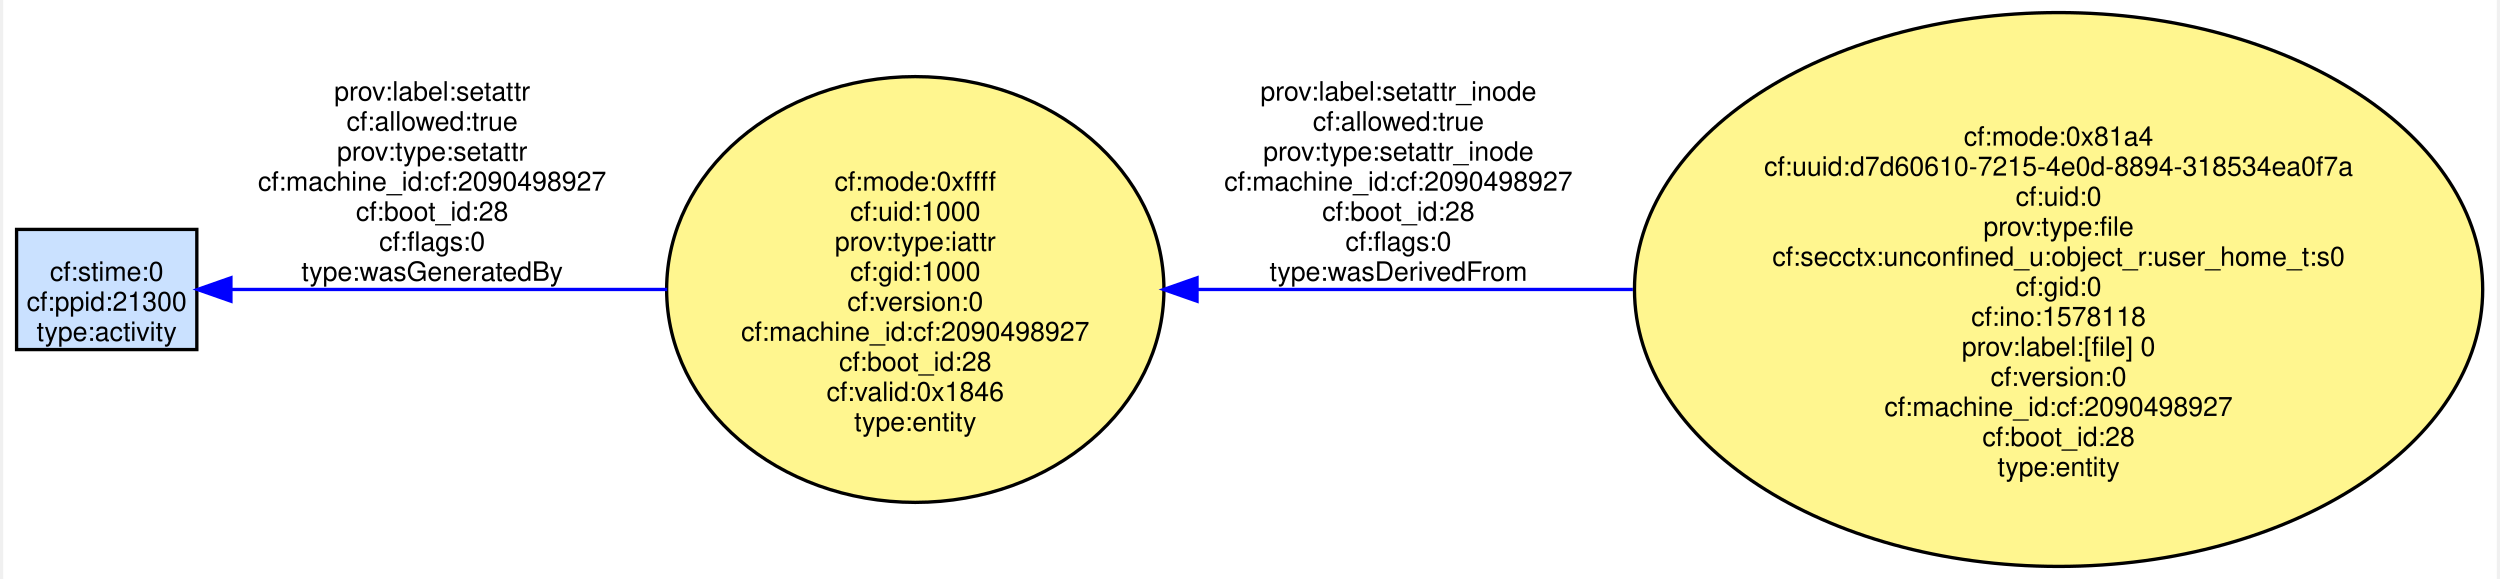
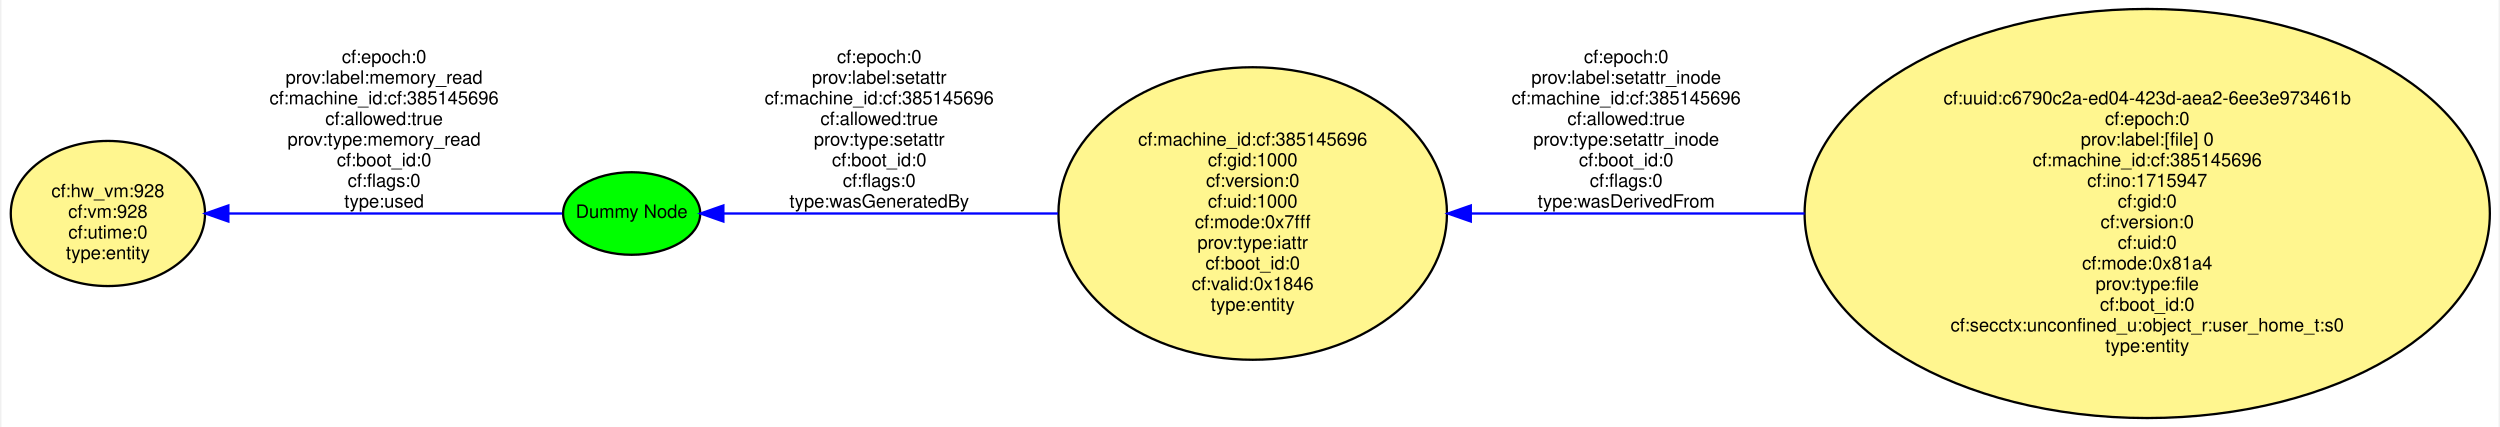
- <svg xmlns="http://www.w3.org/2000/svg" width="747pt" height="173pt" viewBox="0.00 0.00 747.05 173.46">
-   <g id="graph0" class="graph" transform="scale(1 1) rotate(0) translate(4 169.463)">
-     <polygon fill="#ffffff" stroke="transparent" points="-4,4 -4,-169.463 743.051,-169.463 743.051,4 -4,4" />
+ <svg xmlns="http://www.w3.org/2000/svg" width="1089pt" height="186pt" viewBox="0.00 0.00 1088.86 186.19">
+   <g id="graph0" class="graph" transform="scale(1 1) rotate(0) translate(4 182.1909)">
+     <polygon fill="#ffffff" stroke="transparent" points="-4,4 -4,-182.191 1084.86,-182.191 1084.86,4 -4,4" />
    <g id="node1" class="node">
-       <polygon fill="#cae1ff" stroke="#000000" points="54,-100.731 0,-100.731 0,-64.731 54,-64.731 54,-100.731" />
-       <text text-anchor="middle" x="27" y="-85.332" font-family="Helvetica,sans-Serif" font-size="8.00" fill="#000000">cf:stime:0</text>
-       <text text-anchor="middle" x="27" y="-76.332" font-family="Helvetica,sans-Serif" font-size="8.00" fill="#000000">cf:ppid:21300</text>
-       <text text-anchor="middle" x="27" y="-67.332" font-family="Helvetica,sans-Serif" font-size="8.00" fill="#000000">type:activity</text>
+       <ellipse fill="#fff68f" stroke="#000000" cx="42.426" cy="-89.096" rx="42.353" ry="31.641" />
+       <text text-anchor="middle" x="42.426" y="-96.195" font-family="Helvetica,sans-Serif" font-size="8.00" fill="#000000">cf:hw_vm:928</text>
+       <text text-anchor="middle" x="42.426" y="-87.195" font-family="Helvetica,sans-Serif" font-size="8.00" fill="#000000">cf:vm:928</text>
+       <text text-anchor="middle" x="42.426" y="-78.195" font-family="Helvetica,sans-Serif" font-size="8.00" fill="#000000">cf:utime:0</text>
+       <text text-anchor="middle" x="42.426" y="-69.195" font-family="Helvetica,sans-Serif" font-size="8.00" fill="#000000">type:entity</text>
    </g>
    <g id="node2" class="node">
-       <ellipse fill="#fff68f" stroke="#000000" cx="269.246" cy="-82.731" rx="74.493" ry="63.779" />
-       <text text-anchor="middle" x="269.246" y="-112.332" font-family="Helvetica,sans-Serif" font-size="8.00" fill="#000000">cf:mode:0xffff</text>
-       <text text-anchor="middle" x="269.246" y="-103.332" font-family="Helvetica,sans-Serif" font-size="8.00" fill="#000000">cf:uid:1000</text>
-       <text text-anchor="middle" x="269.246" y="-94.332" font-family="Helvetica,sans-Serif" font-size="8.00" fill="#000000">prov:type:iattr</text>
-       <text text-anchor="middle" x="269.246" y="-85.332" font-family="Helvetica,sans-Serif" font-size="8.00" fill="#000000">cf:gid:1000</text>
-       <text text-anchor="middle" x="269.246" y="-76.332" font-family="Helvetica,sans-Serif" font-size="8.00" fill="#000000">cf:version:0</text>
-       <text text-anchor="middle" x="269.246" y="-67.332" font-family="Helvetica,sans-Serif" font-size="8.00" fill="#000000">cf:machine_id:cf:2090498927</text>
-       <text text-anchor="middle" x="269.246" y="-58.331" font-family="Helvetica,sans-Serif" font-size="8.00" fill="#000000">cf:boot_id:28</text>
-       <text text-anchor="middle" x="269.246" y="-49.331" font-family="Helvetica,sans-Serif" font-size="8.00" fill="#000000">cf:valid:0x1846</text>
-       <text text-anchor="middle" x="269.246" y="-40.331" font-family="Helvetica,sans-Serif" font-size="8.00" fill="#000000">type:entity</text>
+       <ellipse fill="#fff68f" stroke="#000000" cx="541.608" cy="-89.096" rx="84.706" ry="63.779" />
+       <text text-anchor="middle" x="541.608" y="-118.695" font-family="Helvetica,sans-Serif" font-size="8.00" fill="#000000">cf:machine_id:cf:385145696</text>
+       <text text-anchor="middle" x="541.608" y="-109.695" font-family="Helvetica,sans-Serif" font-size="8.00" fill="#000000">cf:gid:1000</text>
+       <text text-anchor="middle" x="541.608" y="-100.695" font-family="Helvetica,sans-Serif" font-size="8.00" fill="#000000">cf:version:0</text>
+       <text text-anchor="middle" x="541.608" y="-91.695" font-family="Helvetica,sans-Serif" font-size="8.00" fill="#000000">cf:uid:1000</text>
+       <text text-anchor="middle" x="541.608" y="-82.695" font-family="Helvetica,sans-Serif" font-size="8.00" fill="#000000">cf:mode:0x7fff</text>
+       <text text-anchor="middle" x="541.608" y="-73.695" font-family="Helvetica,sans-Serif" font-size="8.00" fill="#000000">prov:type:iattr</text>
+       <text text-anchor="middle" x="541.608" y="-64.695" font-family="Helvetica,sans-Serif" font-size="8.00" fill="#000000">cf:boot_id:0</text>
+       <text text-anchor="middle" x="541.608" y="-55.696" font-family="Helvetica,sans-Serif" font-size="8.00" fill="#000000">cf:valid:0x1846</text>
+       <text text-anchor="middle" x="541.608" y="-46.696" font-family="Helvetica,sans-Serif" font-size="8.00" fill="#000000">type:entity</text>
+     </g>
+     <g id="node4" class="node">
+       <ellipse fill="#00ff00" stroke="#000000" cx="270.804" cy="-89.096" rx="29.902" ry="18" />
+       <text text-anchor="middle" x="270.804" y="-87.195" font-family="Helvetica,sans-Serif" font-size="8.00" fill="#000000">Dummy Node</text>
+     </g>
+     <g id="edge2" class="edge">
+       <path fill="none" stroke="#0000ff" d="M456.667,-89.096C408.035,-89.096 349.269,-89.096 311.016,-89.096" />
+       <polygon fill="#0000ff" stroke="#0000ff" points="310.796,-85.596 300.796,-89.096 310.796,-92.596 310.796,-85.596" />
+       <text text-anchor="middle" x="378.755" y="-154.696" font-family="Helvetica,sans-Serif" font-size="8.00" fill="#000000">cf:epoch:0</text>
+       <text text-anchor="middle" x="378.755" y="-145.696" font-family="Helvetica,sans-Serif" font-size="8.00" fill="#000000">prov:label:setattr</text>
+       <text text-anchor="middle" x="378.755" y="-136.696" font-family="Helvetica,sans-Serif" font-size="8.00" fill="#000000">cf:machine_id:cf:385145696</text>
+       <text text-anchor="middle" x="378.755" y="-127.695" font-family="Helvetica,sans-Serif" font-size="8.00" fill="#000000">cf:allowed:true</text>
+       <text text-anchor="middle" x="378.755" y="-118.695" font-family="Helvetica,sans-Serif" font-size="8.00" fill="#000000">prov:type:setattr</text>
+       <text text-anchor="middle" x="378.755" y="-109.695" font-family="Helvetica,sans-Serif" font-size="8.00" fill="#000000">cf:boot_id:0</text>
+       <text text-anchor="middle" x="378.755" y="-100.695" font-family="Helvetica,sans-Serif" font-size="8.00" fill="#000000">cf:flags:0</text>
+       <text text-anchor="middle" x="378.755" y="-91.695" font-family="Helvetica,sans-Serif" font-size="8.00" fill="#000000">type:wasGeneratedBy</text>
+     </g>
+     <g id="node3" class="node">
+       <ellipse fill="#fff68f" stroke="#000000" cx="931.66" cy="-89.096" rx="149.399" ry="89.191" />
+       <text text-anchor="middle" x="931.66" y="-136.696" font-family="Helvetica,sans-Serif" font-size="8.00" fill="#000000">cf:uuid:c6790c2a-ed04-423d-aea2-6ee3e973461b</text>
+       <text text-anchor="middle" x="931.66" y="-127.695" font-family="Helvetica,sans-Serif" font-size="8.00" fill="#000000">cf:epoch:0</text>
+       <text text-anchor="middle" x="931.66" y="-118.695" font-family="Helvetica,sans-Serif" font-size="8.00" fill="#000000">prov:label:[file] 0</text>
+       <text text-anchor="middle" x="931.66" y="-109.695" font-family="Helvetica,sans-Serif" font-size="8.00" fill="#000000">cf:machine_id:cf:385145696</text>
+       <text text-anchor="middle" x="931.66" y="-100.695" font-family="Helvetica,sans-Serif" font-size="8.00" fill="#000000">cf:ino:1715947</text>
+       <text text-anchor="middle" x="931.66" y="-91.695" font-family="Helvetica,sans-Serif" font-size="8.00" fill="#000000">cf:gid:0</text>
+       <text text-anchor="middle" x="931.66" y="-82.695" font-family="Helvetica,sans-Serif" font-size="8.00" fill="#000000">cf:version:0</text>
+       <text text-anchor="middle" x="931.66" y="-73.695" font-family="Helvetica,sans-Serif" font-size="8.00" fill="#000000">cf:uid:0</text>
+       <text text-anchor="middle" x="931.66" y="-64.695" font-family="Helvetica,sans-Serif" font-size="8.00" fill="#000000">cf:mode:0x81a4</text>
+       <text text-anchor="middle" x="931.66" y="-55.696" font-family="Helvetica,sans-Serif" font-size="8.00" fill="#000000">prov:type:file</text>
+       <text text-anchor="middle" x="931.66" y="-46.696" font-family="Helvetica,sans-Serif" font-size="8.00" fill="#000000">cf:boot_id:0</text>
+       <text text-anchor="middle" x="931.66" y="-37.696" font-family="Helvetica,sans-Serif" font-size="8.00" fill="#000000">cf:secctx:unconfined_u:object_r:user_home_t:s0</text>
+       <text text-anchor="middle" x="931.66" y="-28.695" font-family="Helvetica,sans-Serif" font-size="8.00" fill="#000000">type:entity</text>
+     </g>
+     <g id="edge3" class="edge">
+       <path fill="none" stroke="#0000ff" d="M782.25,-89.096C733.393,-89.096 680.489,-89.096 636.76,-89.096" />
+       <polygon fill="#0000ff" stroke="#0000ff" points="636.715,-85.596 626.715,-89.096 636.715,-92.596 636.715,-85.596" />
+       <text text-anchor="middle" x="704.461" y="-154.696" font-family="Helvetica,sans-Serif" font-size="8.00" fill="#000000">cf:epoch:0</text>
+       <text text-anchor="middle" x="704.461" y="-145.696" font-family="Helvetica,sans-Serif" font-size="8.00" fill="#000000">prov:label:setattr_inode</text>
+       <text text-anchor="middle" x="704.461" y="-136.696" font-family="Helvetica,sans-Serif" font-size="8.00" fill="#000000">cf:machine_id:cf:385145696</text>
+       <text text-anchor="middle" x="704.461" y="-127.695" font-family="Helvetica,sans-Serif" font-size="8.00" fill="#000000">cf:allowed:true</text>
+       <text text-anchor="middle" x="704.461" y="-118.695" font-family="Helvetica,sans-Serif" font-size="8.00" fill="#000000">prov:type:setattr_inode</text>
+       <text text-anchor="middle" x="704.461" y="-109.695" font-family="Helvetica,sans-Serif" font-size="8.00" fill="#000000">cf:boot_id:0</text>
+       <text text-anchor="middle" x="704.461" y="-100.695" font-family="Helvetica,sans-Serif" font-size="8.00" fill="#000000">cf:flags:0</text>
+       <text text-anchor="middle" x="704.461" y="-91.695" font-family="Helvetica,sans-Serif" font-size="8.00" fill="#000000">type:wasDerivedFrom</text>
    </g>
    <g id="edge1" class="edge">
-       <path fill="none" stroke="#0000ff" d="M194.918,-82.731C151.686,-82.731 99.055,-82.731 64.372,-82.731" />
-       <polygon fill="#0000ff" stroke="#0000ff" points="64.215,-79.232 54.215,-82.731 64.215,-86.232 64.215,-79.232" />
-       <text text-anchor="middle" x="124.5" y="-139.332" font-family="Helvetica,sans-Serif" font-size="8.00" fill="#000000">prov:label:setattr</text>
-       <text text-anchor="middle" x="124.5" y="-130.332" font-family="Helvetica,sans-Serif" font-size="8.00" fill="#000000">cf:allowed:true</text>
-       <text text-anchor="middle" x="124.5" y="-121.332" font-family="Helvetica,sans-Serif" font-size="8.00" fill="#000000">prov:type:setattr</text>
-       <text text-anchor="middle" x="124.5" y="-112.332" font-family="Helvetica,sans-Serif" font-size="8.00" fill="#000000">cf:machine_id:cf:2090498927</text>
-       <text text-anchor="middle" x="124.5" y="-103.332" font-family="Helvetica,sans-Serif" font-size="8.00" fill="#000000">cf:boot_id:28</text>
-       <text text-anchor="middle" x="124.5" y="-94.332" font-family="Helvetica,sans-Serif" font-size="8.00" fill="#000000">cf:flags:0</text>
-       <text text-anchor="middle" x="124.5" y="-85.332" font-family="Helvetica,sans-Serif" font-size="8.00" fill="#000000">type:wasGeneratedBy</text>
-     </g>
-     <g id="node3" class="node">
-       <ellipse fill="#fff68f" stroke="#000000" cx="611.772" cy="-82.731" rx="127.059" ry="82.964" />
-       <text text-anchor="middle" x="611.772" y="-125.832" font-family="Helvetica,sans-Serif" font-size="8.00" fill="#000000">cf:mode:0x81a4</text>
-       <text text-anchor="middle" x="611.772" y="-116.832" font-family="Helvetica,sans-Serif" font-size="8.00" fill="#000000">cf:uuid:d7d60610-7215-4e0d-8894-318534ea0f7a</text>
-       <text text-anchor="middle" x="611.772" y="-107.832" font-family="Helvetica,sans-Serif" font-size="8.00" fill="#000000">cf:uid:0</text>
-       <text text-anchor="middle" x="611.772" y="-98.832" font-family="Helvetica,sans-Serif" font-size="8.00" fill="#000000">prov:type:file</text>
-       <text text-anchor="middle" x="611.772" y="-89.832" font-family="Helvetica,sans-Serif" font-size="8.00" fill="#000000">cf:secctx:unconfined_u:object_r:user_home_t:s0</text>
-       <text text-anchor="middle" x="611.772" y="-80.832" font-family="Helvetica,sans-Serif" font-size="8.00" fill="#000000">cf:gid:0</text>
-       <text text-anchor="middle" x="611.772" y="-71.832" font-family="Helvetica,sans-Serif" font-size="8.00" fill="#000000">cf:ino:1578118</text>
-       <text text-anchor="middle" x="611.772" y="-62.831" font-family="Helvetica,sans-Serif" font-size="8.00" fill="#000000">prov:label:[file] 0</text>
-       <text text-anchor="middle" x="611.772" y="-53.831" font-family="Helvetica,sans-Serif" font-size="8.00" fill="#000000">cf:version:0</text>
-       <text text-anchor="middle" x="611.772" y="-44.831" font-family="Helvetica,sans-Serif" font-size="8.00" fill="#000000">cf:machine_id:cf:2090498927</text>
-       <text text-anchor="middle" x="611.772" y="-35.831" font-family="Helvetica,sans-Serif" font-size="8.00" fill="#000000">cf:boot_id:28</text>
-       <text text-anchor="middle" x="611.772" y="-26.831" font-family="Helvetica,sans-Serif" font-size="8.00" fill="#000000">type:entity</text>
-     </g>
-     <g id="edge2" class="edge">
-       <path fill="none" stroke="#0000ff" d="M484.228,-82.731C440.659,-82.731 393.046,-82.731 353.726,-82.731" />
-       <polygon fill="#0000ff" stroke="#0000ff" points="353.655,-79.232 343.655,-82.731 353.655,-86.232 353.655,-79.232" />
-       <text text-anchor="middle" x="413.992" y="-139.332" font-family="Helvetica,sans-Serif" font-size="8.00" fill="#000000">prov:label:setattr_inode</text>
-       <text text-anchor="middle" x="413.992" y="-130.332" font-family="Helvetica,sans-Serif" font-size="8.00" fill="#000000">cf:allowed:true</text>
-       <text text-anchor="middle" x="413.992" y="-121.332" font-family="Helvetica,sans-Serif" font-size="8.00" fill="#000000">prov:type:setattr_inode</text>
-       <text text-anchor="middle" x="413.992" y="-112.332" font-family="Helvetica,sans-Serif" font-size="8.00" fill="#000000">cf:machine_id:cf:2090498927</text>
-       <text text-anchor="middle" x="413.992" y="-103.332" font-family="Helvetica,sans-Serif" font-size="8.00" fill="#000000">cf:boot_id:28</text>
-       <text text-anchor="middle" x="413.992" y="-94.332" font-family="Helvetica,sans-Serif" font-size="8.00" fill="#000000">cf:flags:0</text>
-       <text text-anchor="middle" x="413.992" y="-85.332" font-family="Helvetica,sans-Serif" font-size="8.00" fill="#000000">type:wasDerivedFrom</text>
+       <path fill="none" stroke="#0000ff" d="M240.477,-89.096C203.443,-89.096 140.18,-89.096 95.121,-89.096" />
+       <polygon fill="#0000ff" stroke="#0000ff" points="94.944,-85.596 84.944,-89.096 94.944,-92.596 94.944,-85.596" />
+       <text text-anchor="middle" x="162.853" y="-154.696" font-family="Helvetica,sans-Serif" font-size="8.00" fill="#000000">cf:epoch:0</text>
+       <text text-anchor="middle" x="162.853" y="-145.696" font-family="Helvetica,sans-Serif" font-size="8.00" fill="#000000">prov:label:memory_read</text>
+       <text text-anchor="middle" x="162.853" y="-136.696" font-family="Helvetica,sans-Serif" font-size="8.00" fill="#000000">cf:machine_id:cf:385145696</text>
+       <text text-anchor="middle" x="162.853" y="-127.695" font-family="Helvetica,sans-Serif" font-size="8.00" fill="#000000">cf:allowed:true</text>
+       <text text-anchor="middle" x="162.853" y="-118.695" font-family="Helvetica,sans-Serif" font-size="8.00" fill="#000000">prov:type:memory_read</text>
+       <text text-anchor="middle" x="162.853" y="-109.695" font-family="Helvetica,sans-Serif" font-size="8.00" fill="#000000">cf:boot_id:0</text>
+       <text text-anchor="middle" x="162.853" y="-100.695" font-family="Helvetica,sans-Serif" font-size="8.00" fill="#000000">cf:flags:0</text>
+       <text text-anchor="middle" x="162.853" y="-91.695" font-family="Helvetica,sans-Serif" font-size="8.00" fill="#000000">type:used</text>
    </g>
  </g>
</svg>
